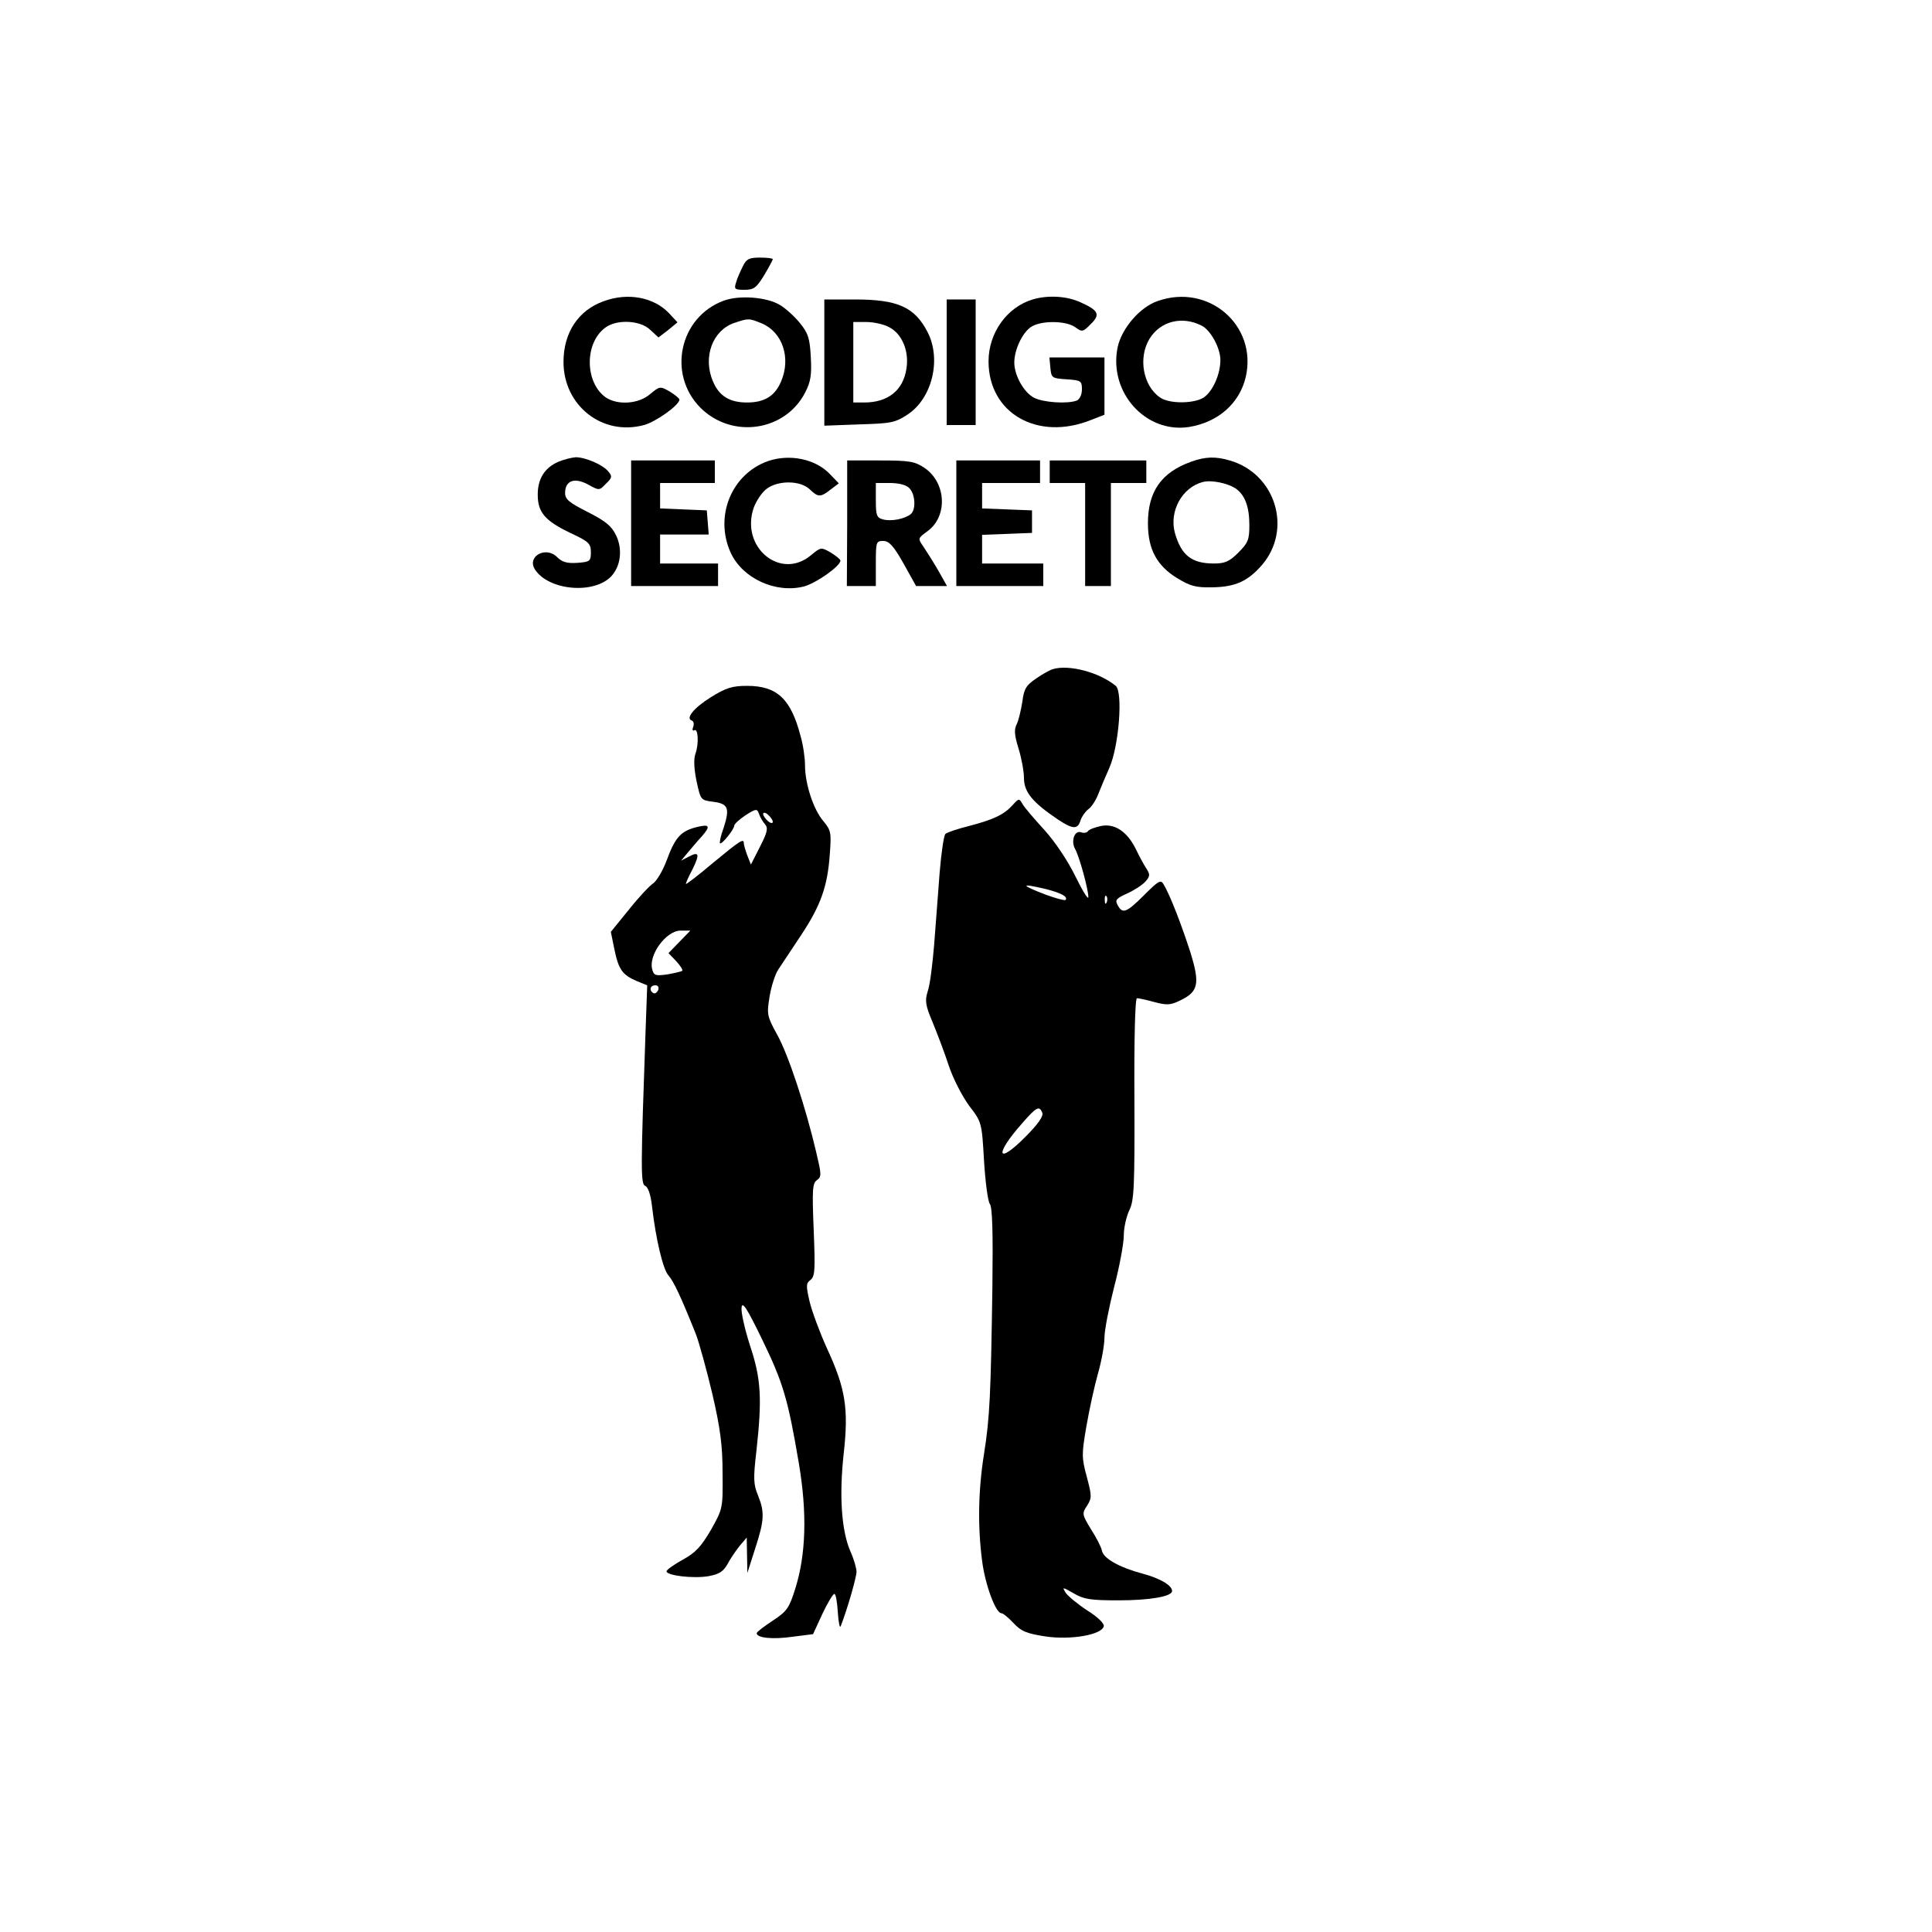
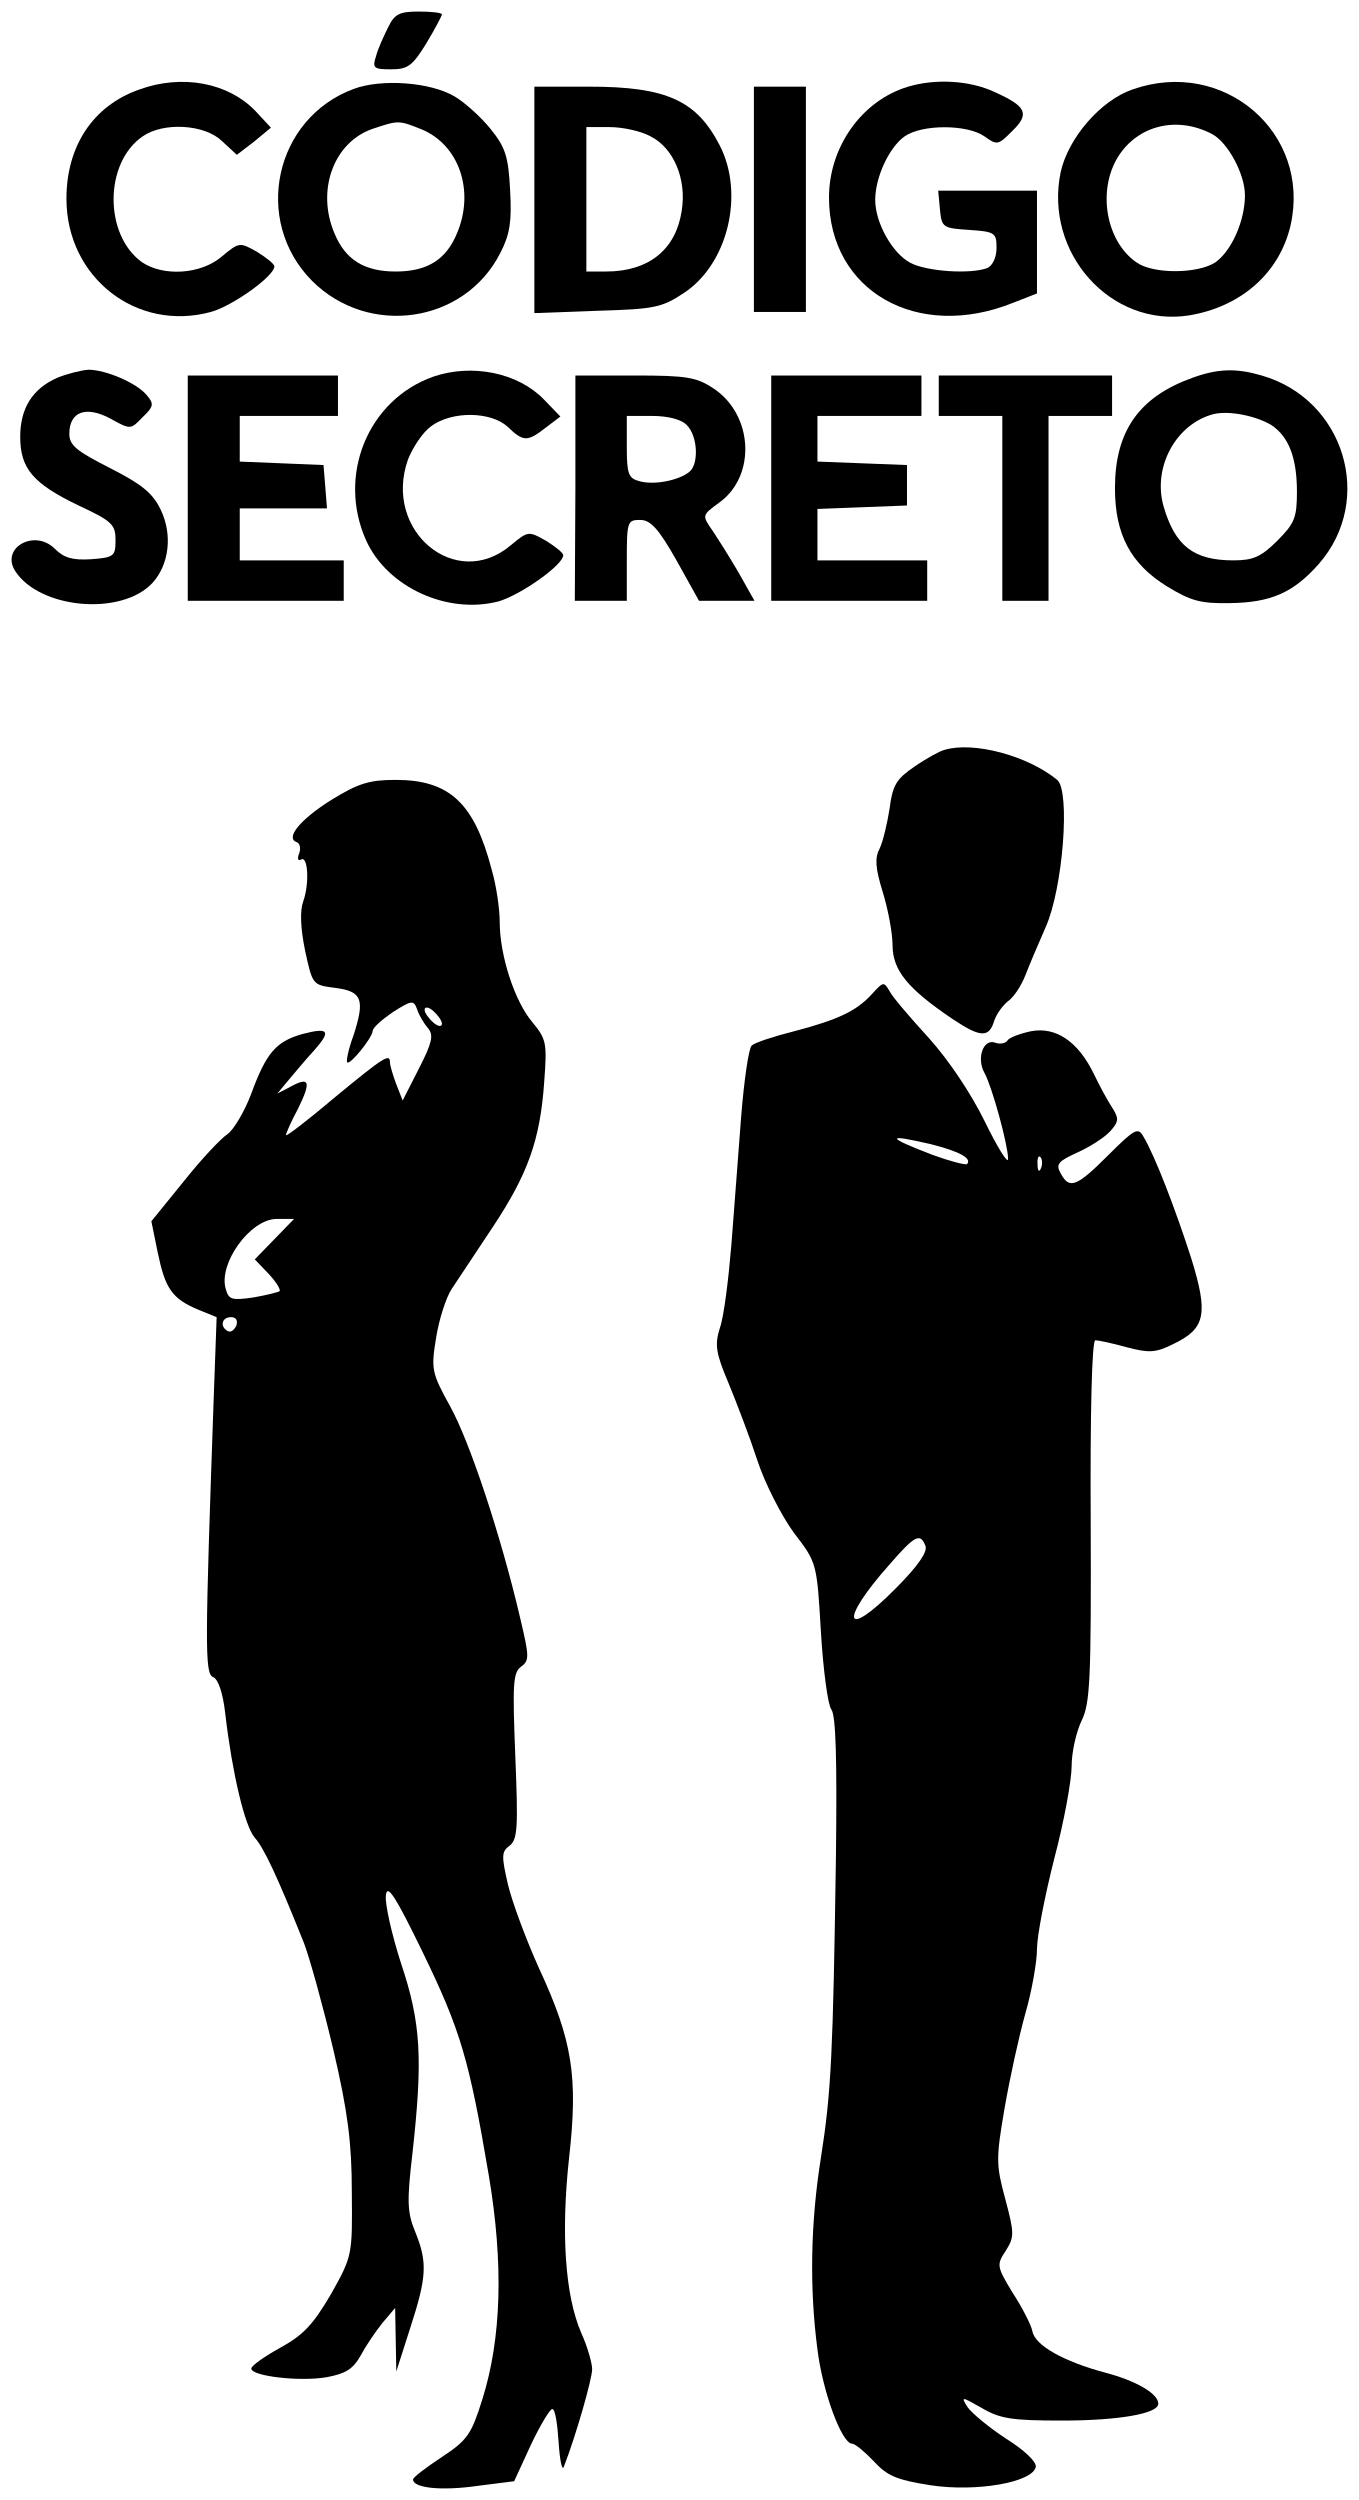
- <svg xmlns="http://www.w3.org/2000/svg" version="1.0" width="600pt" height="600pt" viewBox="0 0 600 600" preserveAspectRatio="xMidYMid meet">
+ <svg xmlns="http://www.w3.org/2000/svg" version="1.0" width="235.23pt" height="432.75pt" viewBox="163.5 78 235.23 432.75" preserveAspectRatio="xMidYMid meet">
  <g transform="translate(0,600) scale(0.1,-0.1)" fill="#000000" stroke="none">
    <path d="M2307 5173 c-8 -16 -18 -38 -21 -50 -7 -21 -4 -23 26 -23 29 0 37 6 61 45 15 25 27 48 27 50 0 3 -18 5 -40 5 -33 0 -42 -4 -53 -27z" />
    <path d="M1876 5065 c-80 -28 -126 -98 -126 -189 0 -136 121 -231 250 -196 37 10 110 62 110 79 0 4 -14 15 -30 25 -30 17 -31 17 -61 -8 -36 -31 -101 -35 -138 -10 -66 47 -66 172 1 218 36 25 107 21 137 -8 l26 -24 30 23 29 24 -27 29 c-47 49 -127 64 -201 37z" />
    <path d="M2247 5066 c-137 -51 -175 -228 -72 -332 98 -98 264 -74 326 48 17 33 20 55 17 109 -3 58 -8 74 -34 106 -17 21 -45 46 -62 56 -42 25 -127 31 -175 13z m118 -70 c65 -27 92 -107 61 -180 -19 -46 -52 -66 -106 -66 -54 0 -87 20 -106 66 -32 75 -1 158 66 181 45 15 45 15 85 -1z" />
    <path d="M3207 5070 c-80 -24 -137 -104 -137 -192 0 -162 153 -249 319 -182 l41 16 0 89 0 89 -86 0 -85 0 3 -32 c3 -32 5 -33 51 -36 44 -3 47 -5 47 -31 0 -17 -7 -31 -16 -35 -29 -11 -105 -6 -133 9 -31 16 -61 69 -61 109 0 39 24 91 51 110 30 21 108 21 138 0 22 -16 24 -15 48 9 31 30 25 43 -31 68 -43 20 -102 23 -149 9z" />
    <path d="M3595 5065 c-55 -19 -111 -84 -124 -143 -29 -140 87 -269 222 -248 91 15 157 74 176 156 36 160 -116 291 -274 235z m138 -77 c27 -14 57 -69 57 -106 0 -44 -23 -96 -51 -116 -30 -20 -108 -21 -137 0 -52 36 -68 123 -32 182 34 55 102 72 163 40z" />
    <path d="M2560 4874 l0 -196 108 4 c99 3 112 5 151 31 76 50 105 171 62 255 -40 78 -92 102 -226 102 l-95 0 0 -196z m201 110 c40 -20 63 -74 54 -129 -10 -67 -57 -105 -131 -105 l-34 0 0 125 0 125 40 0 c23 0 55 -7 71 -16z" />
    <path d="M2940 4875 l0 -195 45 0 45 0 0 195 0 195 -45 0 -45 0 0 -195z" />
    <path d="M1734 4566 c-43 -19 -64 -53 -64 -102 0 -55 22 -81 101 -119 58 -27 64 -33 64 -60 0 -28 -3 -30 -42 -33 -32 -2 -47 2 -63 18 -35 35 -94 2 -69 -38 42 -66 184 -79 238 -21 29 32 35 84 14 127 -14 29 -33 44 -88 72 -57 29 -70 39 -70 59 0 38 28 49 70 27 36 -20 36 -20 57 2 19 18 20 23 7 38 -17 21 -71 44 -101 44 -13 -1 -37 -7 -54 -14z" />
    <path d="M2385 4568 c-113 -40 -167 -171 -116 -284 37 -81 141 -128 229 -105 38 11 112 63 112 80 0 4 -14 15 -30 25 -30 17 -31 17 -61 -8 -95 -80 -221 25 -178 148 8 21 26 48 40 58 36 27 104 26 133 -1 27 -26 34 -26 66 -1 l25 19 -28 29 c-45 47 -125 63 -192 40z" />
    <path d="M3699 4566 c-92 -33 -134 -92 -134 -191 0 -80 27 -131 90 -170 41 -25 58 -30 109 -29 71 1 110 18 154 68 97 111 44 285 -99 326 -44 13 -76 12 -120 -4z m137 -82 c30 -20 44 -57 44 -115 0 -45 -4 -55 -34 -85 -28 -28 -42 -34 -76 -34 -69 0 -101 25 -121 94 -19 68 22 142 86 159 27 7 75 -3 101 -19z" />
    <path d="M1960 4375 l0 -195 135 0 135 0 0 35 0 35 -90 0 -90 0 0 45 0 45 76 0 75 0 -3 38 -3 37 -72 3 -73 3 0 39 0 40 85 0 85 0 0 35 0 35 -130 0 -130 0 0 -195z" />
    <path d="M2631 4375 l-1 -195 45 0 45 0 0 70 c0 67 1 70 23 70 18 0 32 -15 63 -70 l39 -70 48 0 48 0 -27 48 c-15 26 -36 59 -46 74 -18 26 -18 26 12 48 64 46 59 151 -9 197 -30 20 -46 23 -137 23 l-103 0 0 -195z m193 109 c19 -19 21 -68 4 -81 -19 -15 -61 -23 -86 -16 -19 5 -22 12 -22 59 l0 54 44 0 c27 0 51 -6 60 -16z" />
    <path d="M2970 4375 l0 -195 135 0 135 0 0 35 0 35 -95 0 -95 0 0 45 0 44 78 3 77 3 0 35 0 35 -77 3 -78 3 0 39 0 40 90 0 90 0 0 35 0 35 -130 0 -130 0 0 -195z" />
    <path d="M3260 4535 l0 -35 55 0 55 0 0 -160 0 -160 40 0 40 0 0 160 0 160 55 0 55 0 0 35 0 35 -150 0 -150 0 0 -35z" />
    <path d="M3270 3922 c-8 -2 -32 -15 -52 -29 -31 -21 -38 -32 -43 -72 -4 -25 -11 -56 -17 -69 -9 -17 -8 -34 5 -76 9 -29 17 -71 17 -92 0 -44 27 -76 104 -128 48 -32 63 -33 72 -3 4 12 15 27 24 34 10 7 23 27 30 45 7 18 23 56 35 83 30 67 43 236 20 255 -51 42 -145 67 -195 52z" />
    <path d="M2208 3835 c-54 -34 -80 -66 -59 -73 5 -2 7 -10 4 -19 -4 -9 -2 -14 3 -11 12 8 15 -41 4 -72 -6 -16 -5 -46 3 -85 13 -60 13 -60 52 -65 47 -6 52 -20 32 -82 -9 -24 -13 -45 -11 -47 5 -5 43 42 44 54 0 6 16 20 35 33 33 21 36 21 42 5 3 -10 12 -25 19 -33 10 -12 7 -25 -16 -70 l-28 -55 -11 28 c-6 16 -11 33 -11 38 0 16 -10 10 -96 -61 -46 -39 -84 -68 -84 -65 0 3 9 24 21 46 23 47 20 56 -13 38 l-23 -12 20 24 c11 13 30 36 44 51 30 34 25 40 -21 28 -45 -13 -62 -32 -88 -103 -12 -32 -31 -63 -41 -70 -11 -7 -45 -43 -76 -82 l-56 -69 11 -54 c13 -63 25 -80 70 -99 l32 -13 -5 -138 c-15 -430 -16 -480 -1 -485 9 -4 17 -28 21 -64 12 -103 34 -195 51 -214 16 -18 39 -67 85 -182 10 -26 33 -109 51 -185 25 -107 32 -161 32 -247 1 -109 1 -110 -36 -176 -31 -53 -48 -71 -88 -93 -27 -15 -50 -31 -50 -36 0 -13 83 -23 130 -15 33 6 46 14 59 37 9 17 26 42 38 57 l22 26 1 -55 1 -55 24 75 c29 89 30 114 9 166 -14 34 -15 52 -5 137 18 163 15 225 -20 329 -16 50 -28 103 -26 117 2 21 16 0 64 -99 65 -134 80 -184 114 -385 26 -154 22 -283 -11 -388 -19 -61 -26 -71 -70 -100 -27 -18 -50 -35 -50 -39 0 -15 50 -20 112 -11 l63 8 29 63 c16 34 33 62 37 62 5 0 9 -26 11 -58 2 -31 6 -50 9 -42 21 54 49 152 49 169 0 10 -8 39 -19 63 -28 65 -35 173 -21 302 16 141 6 204 -52 329 -23 51 -47 116 -54 146 -11 48 -11 56 3 66 14 11 15 31 10 155 -5 125 -4 145 10 155 15 11 14 18 -2 86 -33 141 -87 304 -121 365 -32 58 -33 64 -24 119 5 31 17 69 27 84 10 15 42 63 71 107 61 92 82 151 89 251 5 67 4 74 -20 103 -31 36 -57 116 -57 174 0 23 -6 64 -14 91 -30 115 -73 155 -166 155 -46 0 -65 -6 -112 -35z m192 -387 c0 -6 -7 -5 -15 2 -8 7 -15 17 -15 22 0 6 7 5 15 -2 8 -7 15 -17 15 -22z m-290 -373 l-34 -35 24 -25 c13 -14 21 -27 19 -30 -3 -2 -23 -7 -46 -11 -36 -5 -42 -4 -47 14 -14 44 42 122 88 122 l30 0 -34 -35z m-66 -150 c-4 -8 -10 -12 -15 -9 -14 8 -10 24 6 24 9 0 12 -6 9 -15z" />
    <path d="M3145 3500 c-27 -30 -59 -45 -135 -65 -36 -9 -69 -20 -74 -25 -5 -5 -13 -60 -18 -122 -5 -62 -12 -162 -17 -223 -5 -60 -13 -125 -20 -144 -9 -29 -7 -43 15 -95 14 -34 37 -94 50 -134 13 -40 42 -96 63 -125 40 -52 40 -52 47 -172 4 -66 12 -126 18 -134 8 -10 10 -88 8 -255 -5 -339 -8 -407 -26 -521 -18 -113 -20 -225 -6 -332 9 -73 42 -163 60 -163 5 0 22 -14 38 -31 23 -25 40 -32 98 -41 79 -12 177 5 182 32 1 9 -20 29 -52 49 -29 19 -59 44 -66 54 -12 19 -11 19 24 -1 32 -19 53 -22 140 -22 97 0 166 12 166 29 0 18 -39 40 -92 54 -71 19 -122 47 -126 72 -2 10 -17 40 -34 66 -28 46 -28 49 -12 73 15 24 15 30 -1 90 -16 59 -16 70 -1 157 9 52 25 125 36 164 11 38 20 89 20 111 0 23 14 94 30 157 17 64 30 136 30 160 0 24 8 59 17 78 15 30 17 70 16 347 -1 183 2 312 8 312 5 0 29 -5 54 -12 38 -10 50 -10 80 5 57 27 62 52 32 149 -27 84 -63 178 -83 211 -9 16 -15 13 -61 -33 -55 -55 -67 -59 -82 -31 -9 16 -4 21 29 36 22 10 47 26 57 37 15 17 15 22 3 41 -8 12 -22 38 -32 59 -27 55 -65 81 -108 73 -19 -4 -38 -11 -41 -16 -3 -5 -13 -7 -21 -4 -21 8 -33 -27 -19 -52 13 -23 41 -125 41 -149 0 -10 -18 19 -40 64 -24 49 -62 106 -97 145 -32 35 -63 71 -68 81 -10 17 -11 17 -30 -4z m103 -261 c47 -12 70 -24 61 -34 -3 -2 -30 5 -60 16 -81 31 -82 37 -1 18z m189 -41 c-3 -8 -6 -5 -6 6 -1 11 2 17 5 13 3 -3 4 -12 1 -19z m-200 -654 c4 -10 -13 -35 -52 -74 -89 -90 -98 -57 -11 41 45 52 54 56 63 33z" />
  </g>
</svg>
